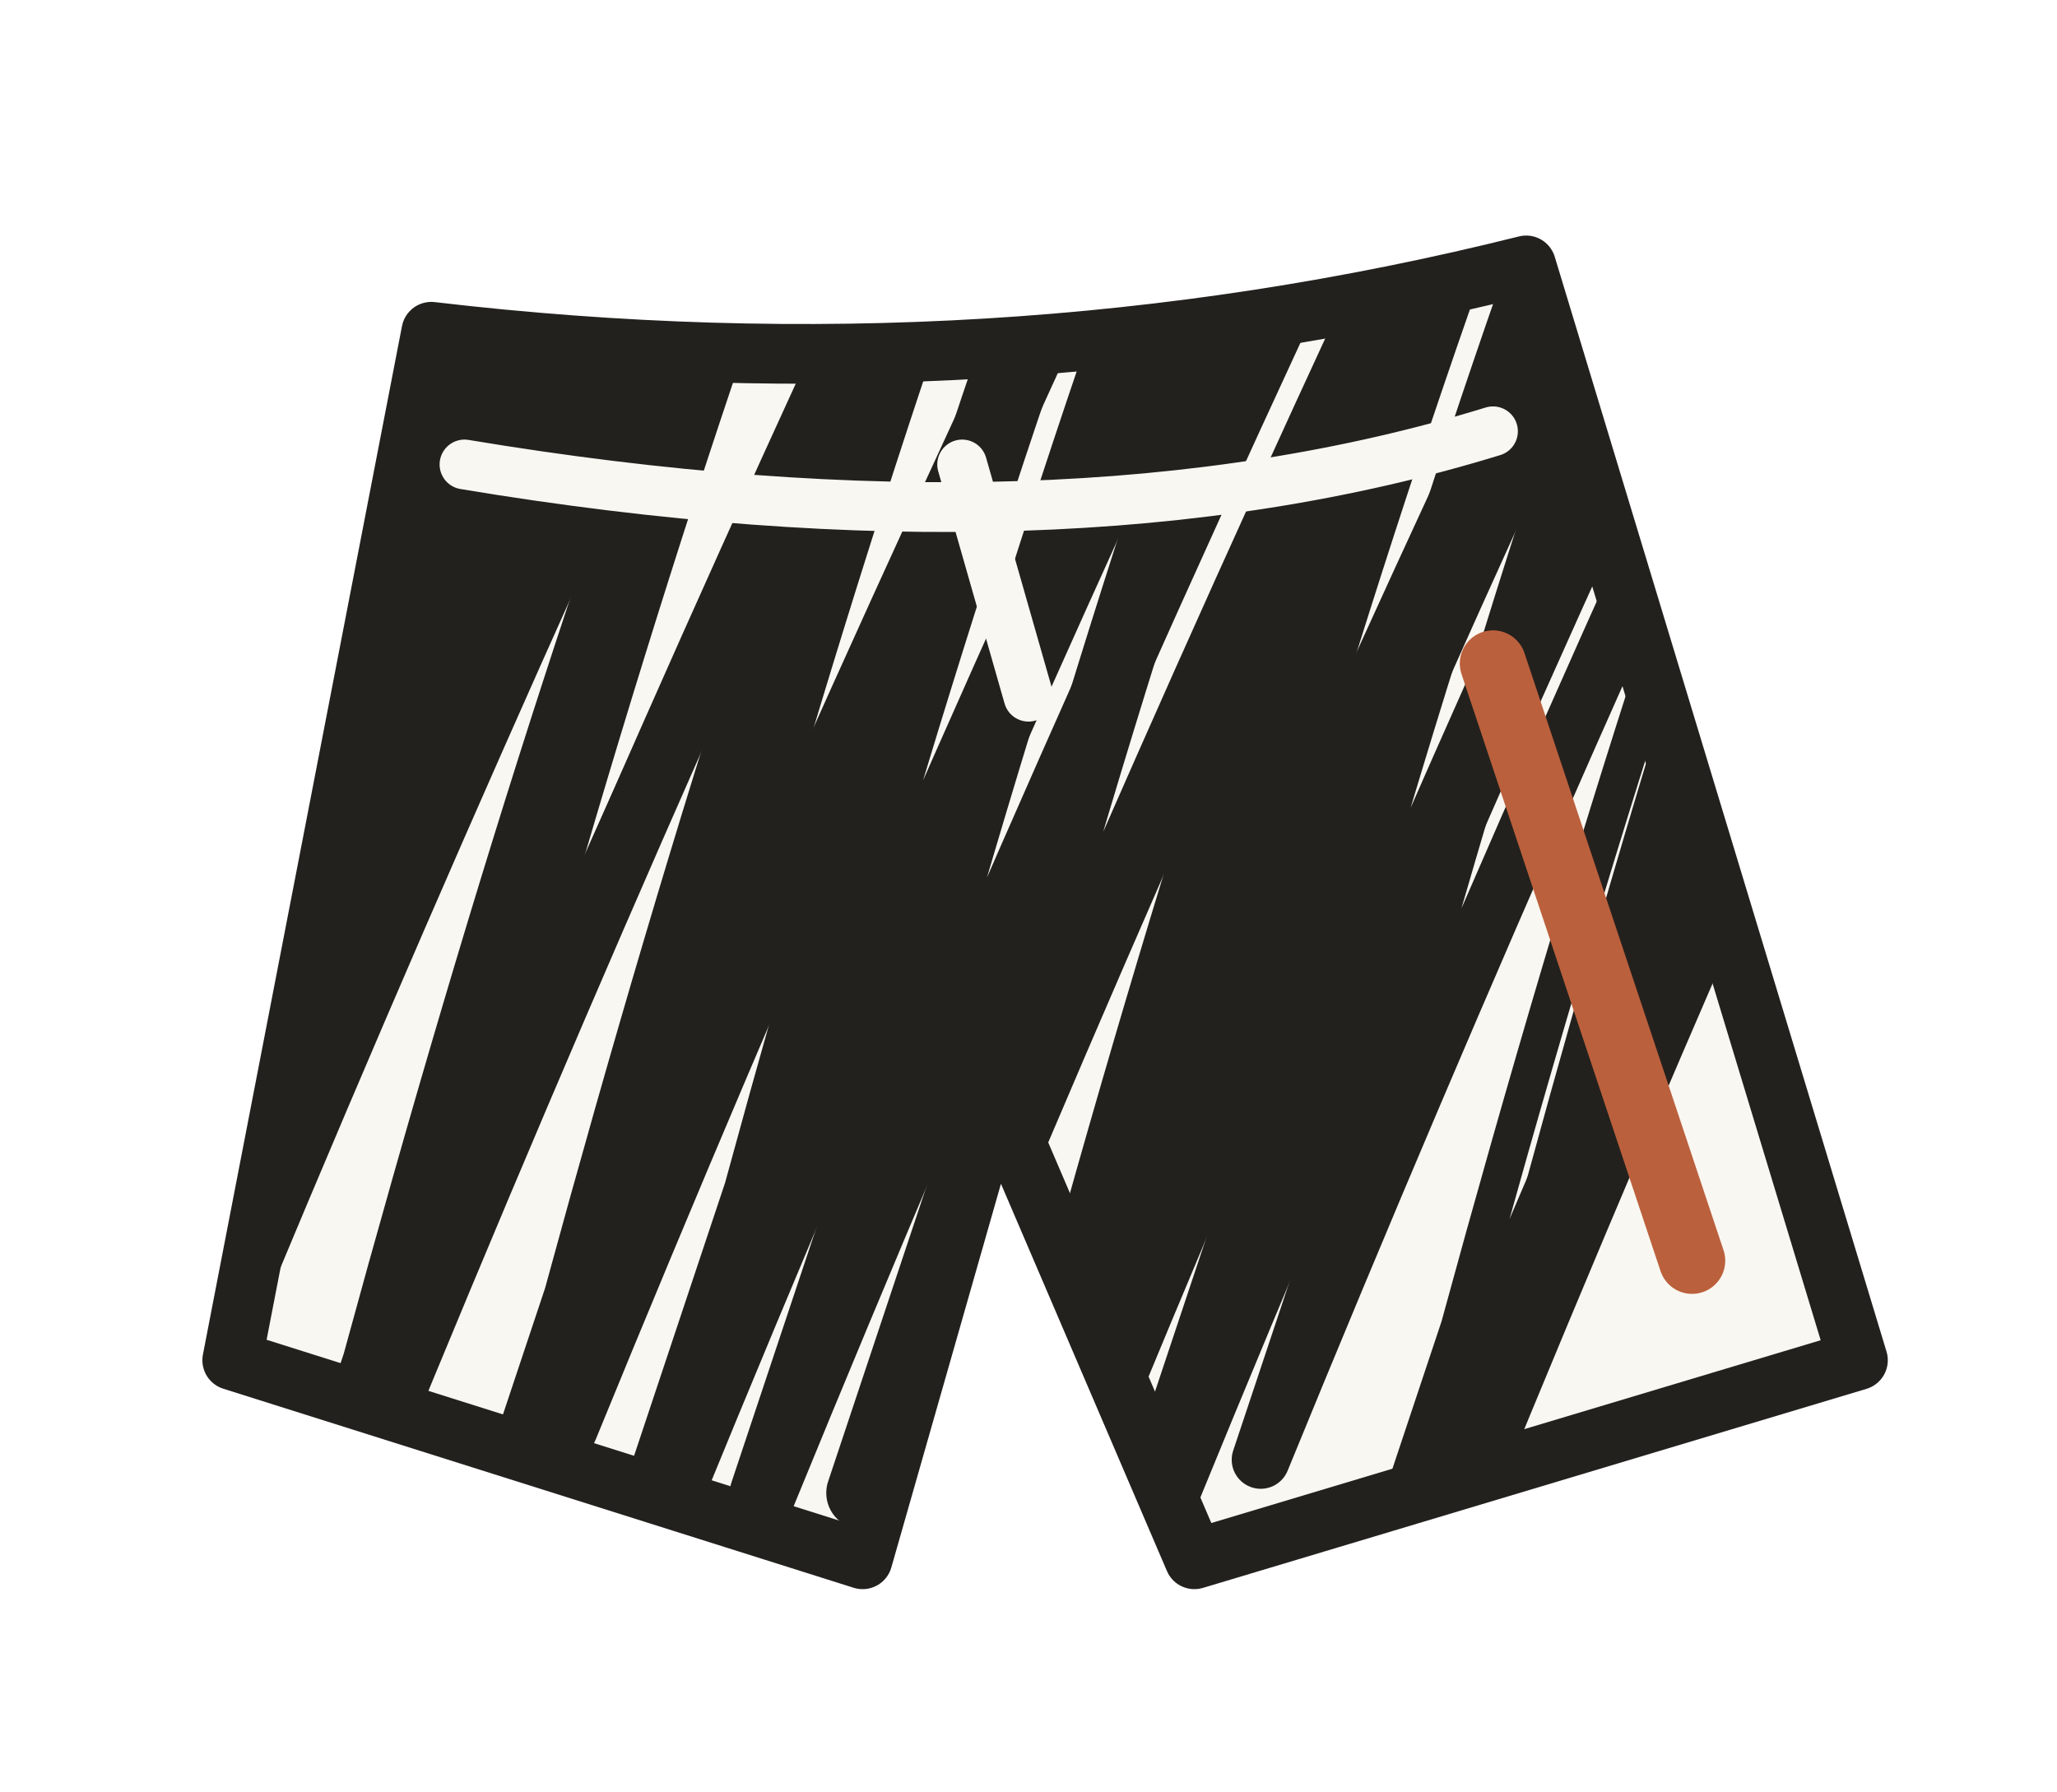
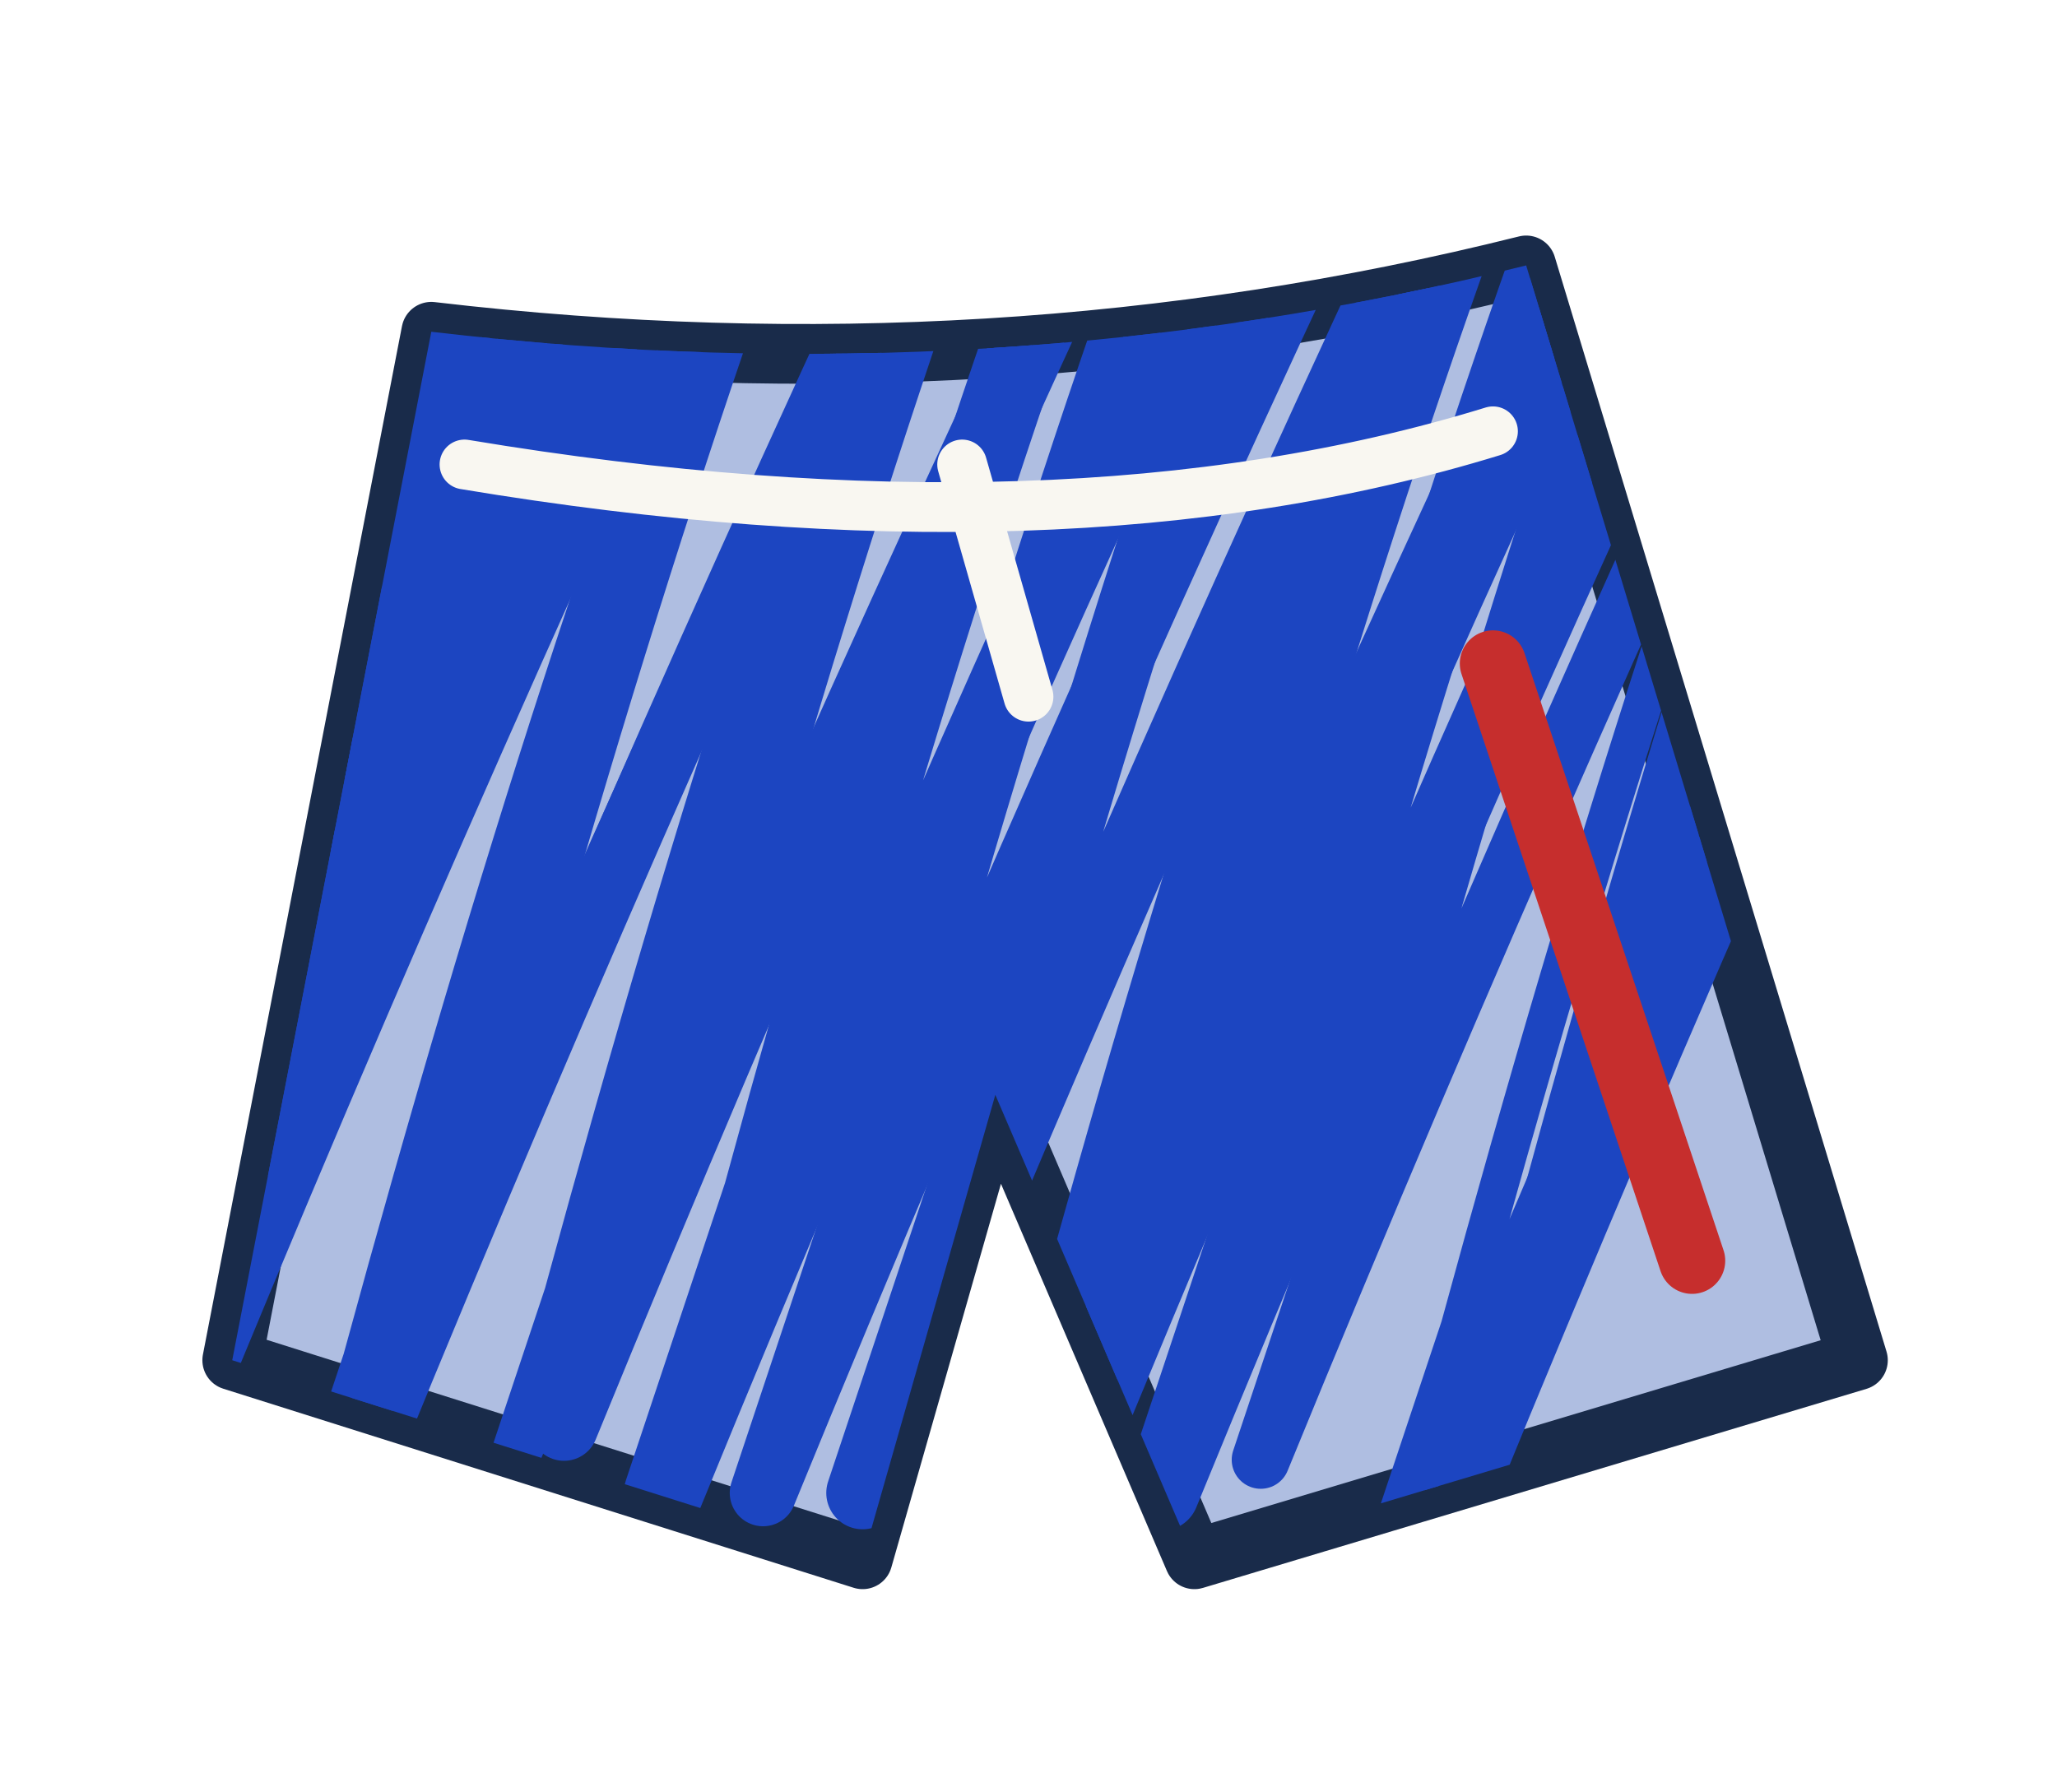
<svg xmlns="http://www.w3.org/2000/svg" viewBox="5 12 62 54" fill="none" stroke-linecap="round" stroke-linejoin="round">
-   <path d="M18 22 Q35 24 51 20 L61 53 L41 59 L35 45 L31 59 L12 53Z" stroke="#23211e" stroke-width="1.8" fill="#f9f7f1" />
+   <path d="M18 22 Q35 24 51 20 L61 53 L41 59 L35 45 L31 59 L12 53Z" stroke="#192b4a" stroke-width="1.8" fill="#afbee1" />
  <defs>
    <clipPath id="cut">
      <path d="M18 22 Q35 24 51 20 L61 53 L41 59 L35 45 L31 59 L12 53Z" />
    </clipPath>
  </defs>
  <g clip-path="url(#cut)">
-     <path d="M19 15 q-6 15 -12 37 l-3 9 q9 -22 19 -43" stroke="#23211e" stroke-width="1.874" fill="none" />
-     <path d="M22 13 q-6 15 -12 37 l-3 9 q9 -22 19 -43" stroke="#23211e" stroke-width="2.301" fill="none" />
-     <path d="M25 10 q-6 15 -12 37 l-3 9 q9 -22 19 -43" stroke="#23211e" stroke-width="1.955" fill="none" />
-     <path d="M28 16 q-6 15 -12 37 l-3 9 q9 -22 19 -43" stroke="#23211e" stroke-width="1.338" fill="none" />
-     <path d="M31 10 q-6 15 -12 37 l-3 9 q9 -22 19 -43" stroke="#23211e" stroke-width="1.959" fill="none" />
-     <path d="M34 14 q-6 15 -12 37 l-3 9 q9 -22 19 -43" stroke="#23211e" stroke-width="1.193" fill="none" />
-     <path d="M37 9 q-6 15 -12 37 l-3 9 q9 -22 19 -43" stroke="#23211e" stroke-width="2.063" fill="none" />
-     <path d="M40 11 q-6 15 -12 37 l-3 9 q9 -22 19 -43" stroke="#23211e" stroke-width="2.394" fill="none" />
-     <path d="M43 11 q-6 15 -12 37 l-3 9 q9 -22 19 -43" stroke="#23211e" stroke-width="2.009" fill="none" />
-     <path d="M46 11 q-6 15 -12 37 l-3 9 q9 -22 19 -43" stroke="#23211e" stroke-width="2.191" fill="none" />
-     <path d="M49 16 q-6 15 -12 37 l-3 9 q9 -22 19 -43" stroke="#23211e" stroke-width="2.215" fill="none" />
-     <path d="M52 11 q-6 15 -12 37 l-3 9 q9 -22 19 -43" stroke="#23211e" stroke-width="2.17" fill="none" />
-     <path d="M55 11 q-6 15 -12 37 l-3 9 q9 -22 19 -43" stroke="#23211e" stroke-width="2.287" fill="none" />
-     <path d="M58 10 q-6 15 -12 37 l-3 9 q9 -22 19 -43" stroke="#23211e" stroke-width="1.75" fill="none" />
-     <path d="M61 15 q-6 15 -12 37 l-3 9 q9 -22 19 -43" stroke="#23211e" stroke-width="1.153" fill="none" />
-     <path d="M64 11 q-6 15 -12 37 l-3 9 q9 -22 19 -43" stroke="#23211e" stroke-width="2.133" fill="none" />
+     <path d="M19 15 q-6 15 -12 37 l-3 9 q9 -22 19 -43" stroke="#1c45c1" stroke-width="1.874" fill="none" />
+     <path d="M22 13 q-6 15 -12 37 l-3 9 q9 -22 19 -43" stroke="#1c45c1" stroke-width="2.301" fill="none" />
+     <path d="M25 10 q-6 15 -12 37 l-3 9 q9 -22 19 -43" stroke="#1c45c1" stroke-width="1.955" fill="none" />
+     <path d="M28 16 q-6 15 -12 37 l-3 9 q9 -22 19 -43" stroke="#1c45c1" stroke-width="1.338" fill="none" />
+     <path d="M31 10 q-6 15 -12 37 l-3 9 q9 -22 19 -43" stroke="#1c45c1" stroke-width="1.959" fill="none" />
+     <path d="M34 14 q-6 15 -12 37 l-3 9 q9 -22 19 -43" stroke="#1c45c1" stroke-width="1.193" fill="none" />
+     <path d="M37 9 q-6 15 -12 37 l-3 9 q9 -22 19 -43" stroke="#1c45c1" stroke-width="2.063" fill="none" />
+     <path d="M40 11 q-6 15 -12 37 l-3 9 q9 -22 19 -43" stroke="#1c45c1" stroke-width="2.394" fill="none" />
+     <path d="M43 11 q-6 15 -12 37 l-3 9 q9 -22 19 -43" stroke="#1c45c1" stroke-width="2.009" fill="none" />
+     <path d="M46 11 q-6 15 -12 37 l-3 9 q9 -22 19 -43" stroke="#1c45c1" stroke-width="2.191" fill="none" />
+     <path d="M49 16 q-6 15 -12 37 l-3 9 q9 -22 19 -43" stroke="#1c45c1" stroke-width="2.215" fill="none" />
+     <path d="M52 11 q-6 15 -12 37 l-3 9 q9 -22 19 -43" stroke="#1c45c1" stroke-width="2.17" fill="none" />
+     <path d="M55 11 q-6 15 -12 37 l-3 9 q9 -22 19 -43" stroke="#1c45c1" stroke-width="2.287" fill="none" />
+     <path d="M58 10 q-6 15 -12 37 l-3 9 q9 -22 19 -43" stroke="#1c45c1" stroke-width="1.75" fill="none" />
+     <path d="M61 15 q-6 15 -12 37 l-3 9 q9 -22 19 -43" stroke="#1c45c1" stroke-width="1.153" fill="none" />
+     <path d="M64 11 q-6 15 -12 37 l-3 9 q9 -22 19 -43" stroke="#1c45c1" stroke-width="2.133" fill="none" />
  </g>
  <path d="M19 26q18 3 31 -1 M34 26l2 7" stroke="#f9f7f1" stroke-width="1.5" fill="none" />
-   <path d="M50 32l6 18" stroke="#bb603c" stroke-width="2" fill="none" />
+   <path d="M50 32l6 18" stroke="#c62e2d" stroke-width="2" fill="none" />
</svg>
